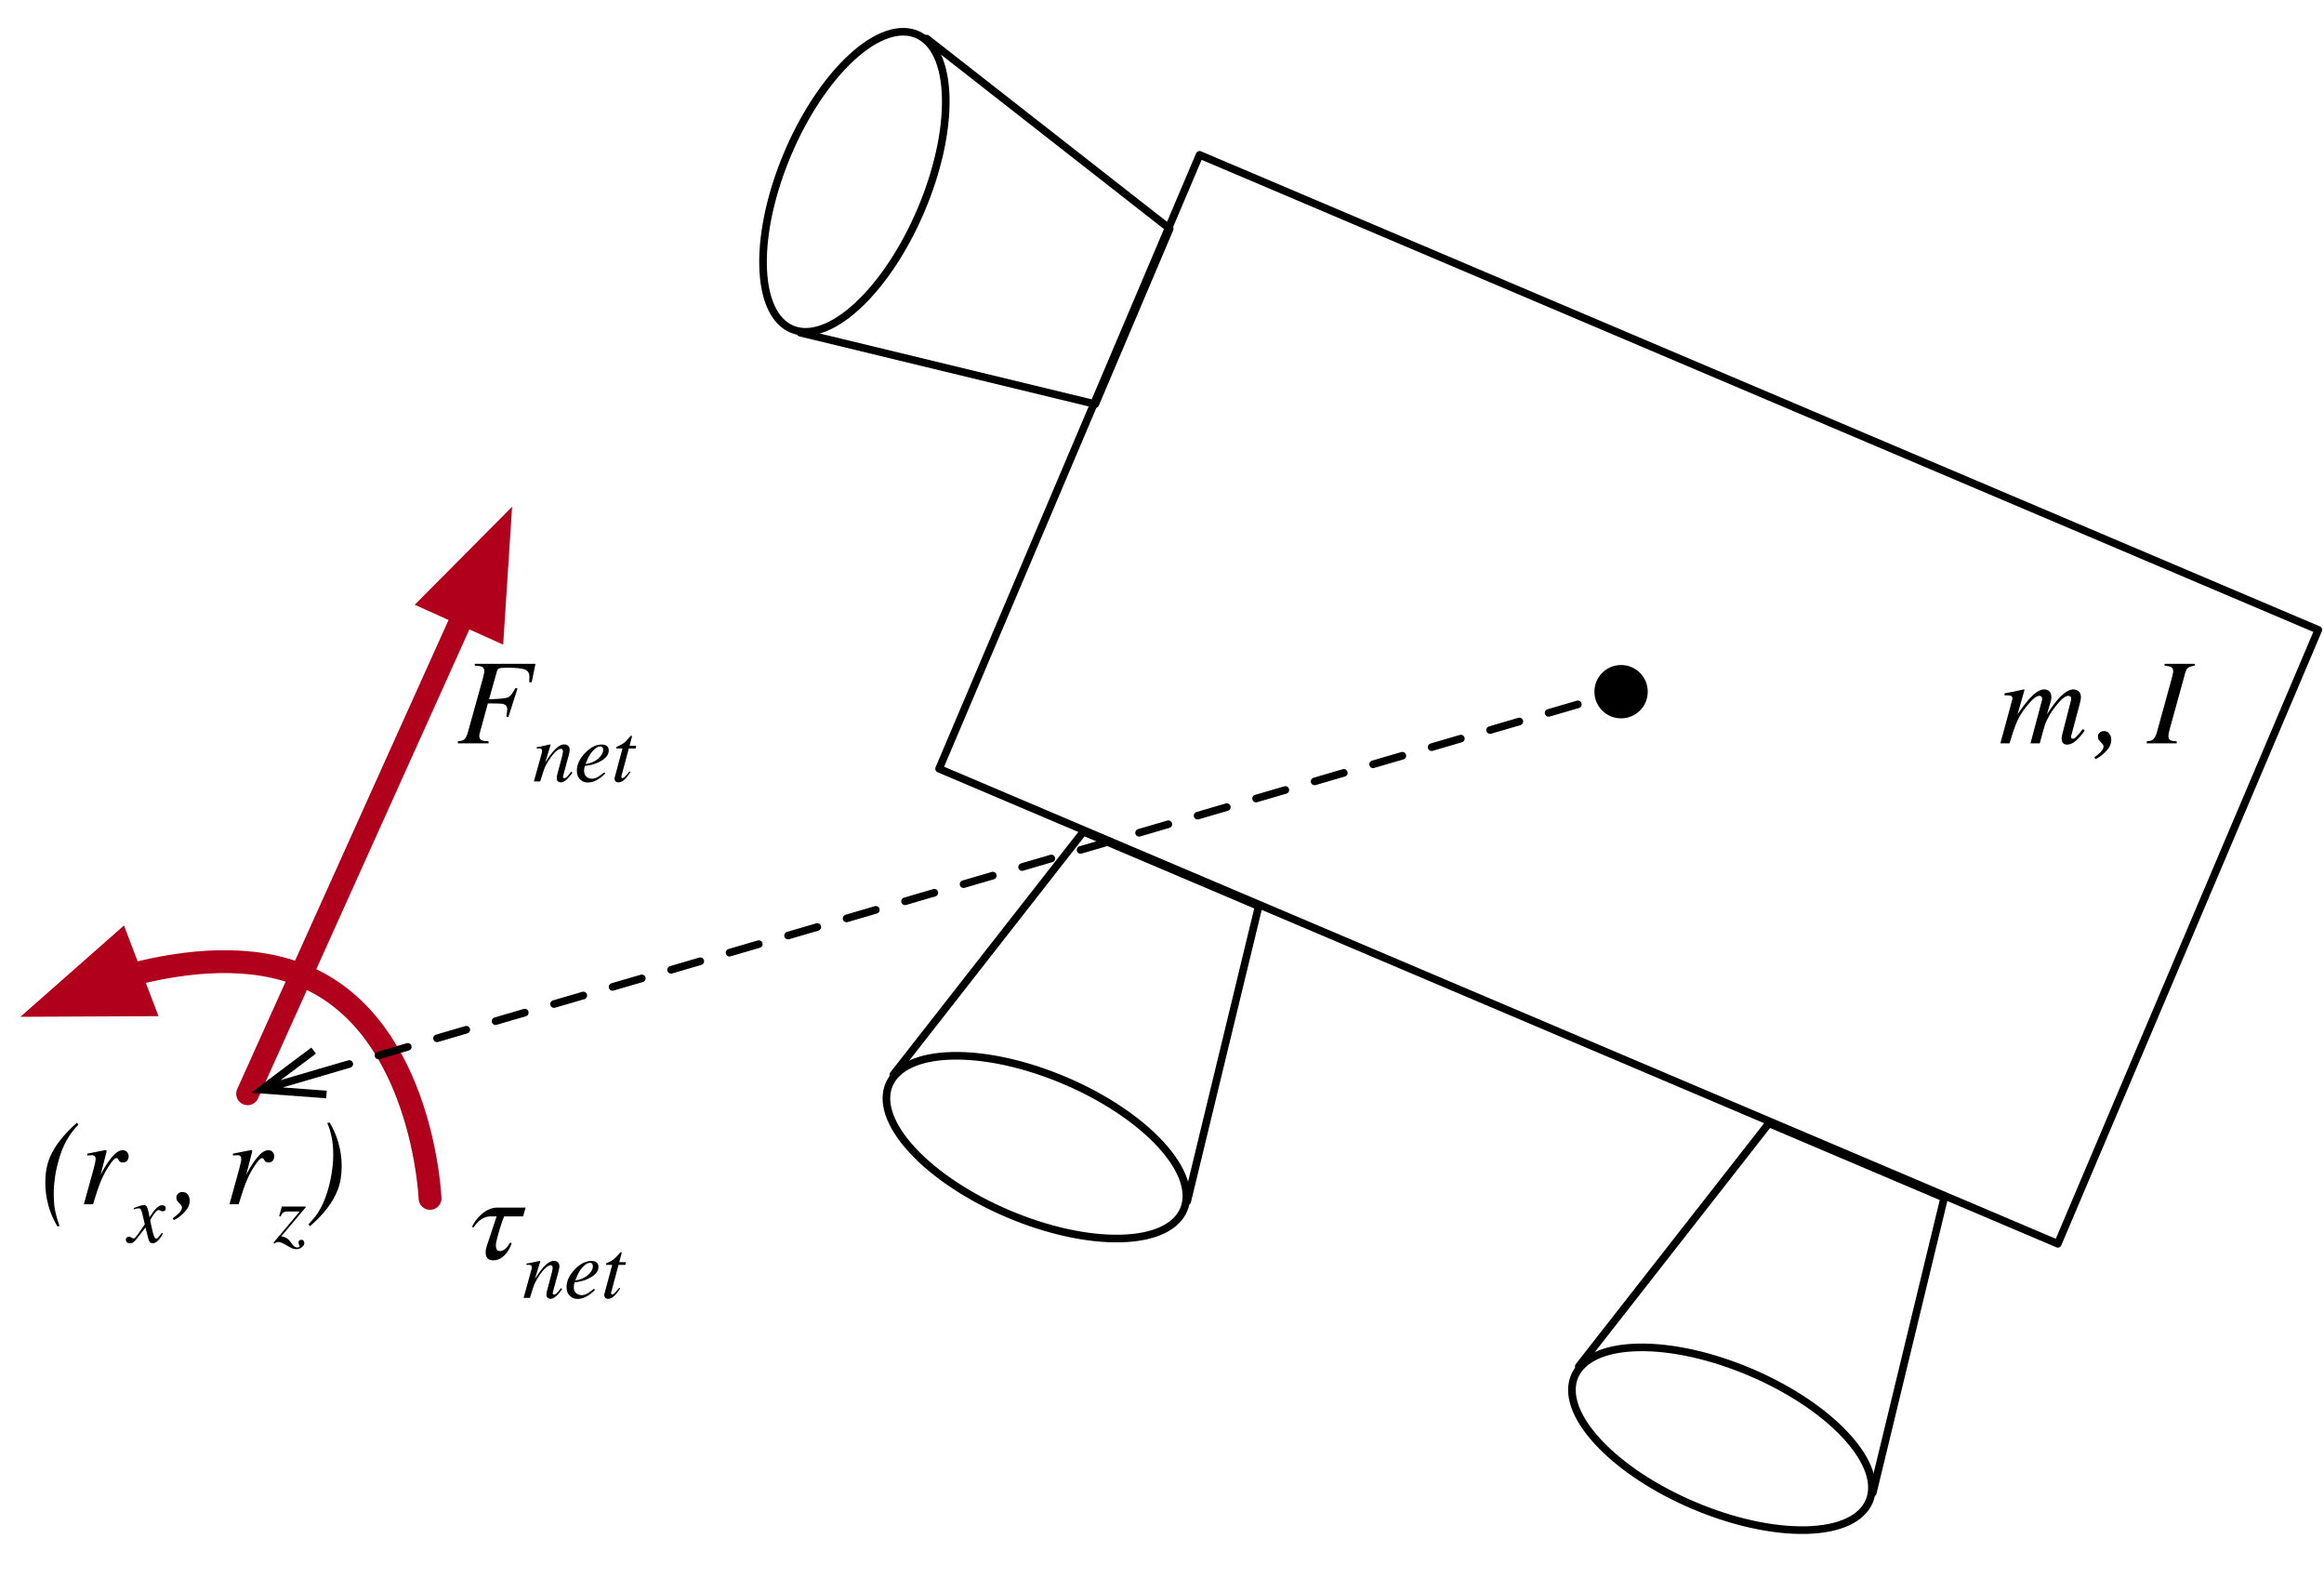
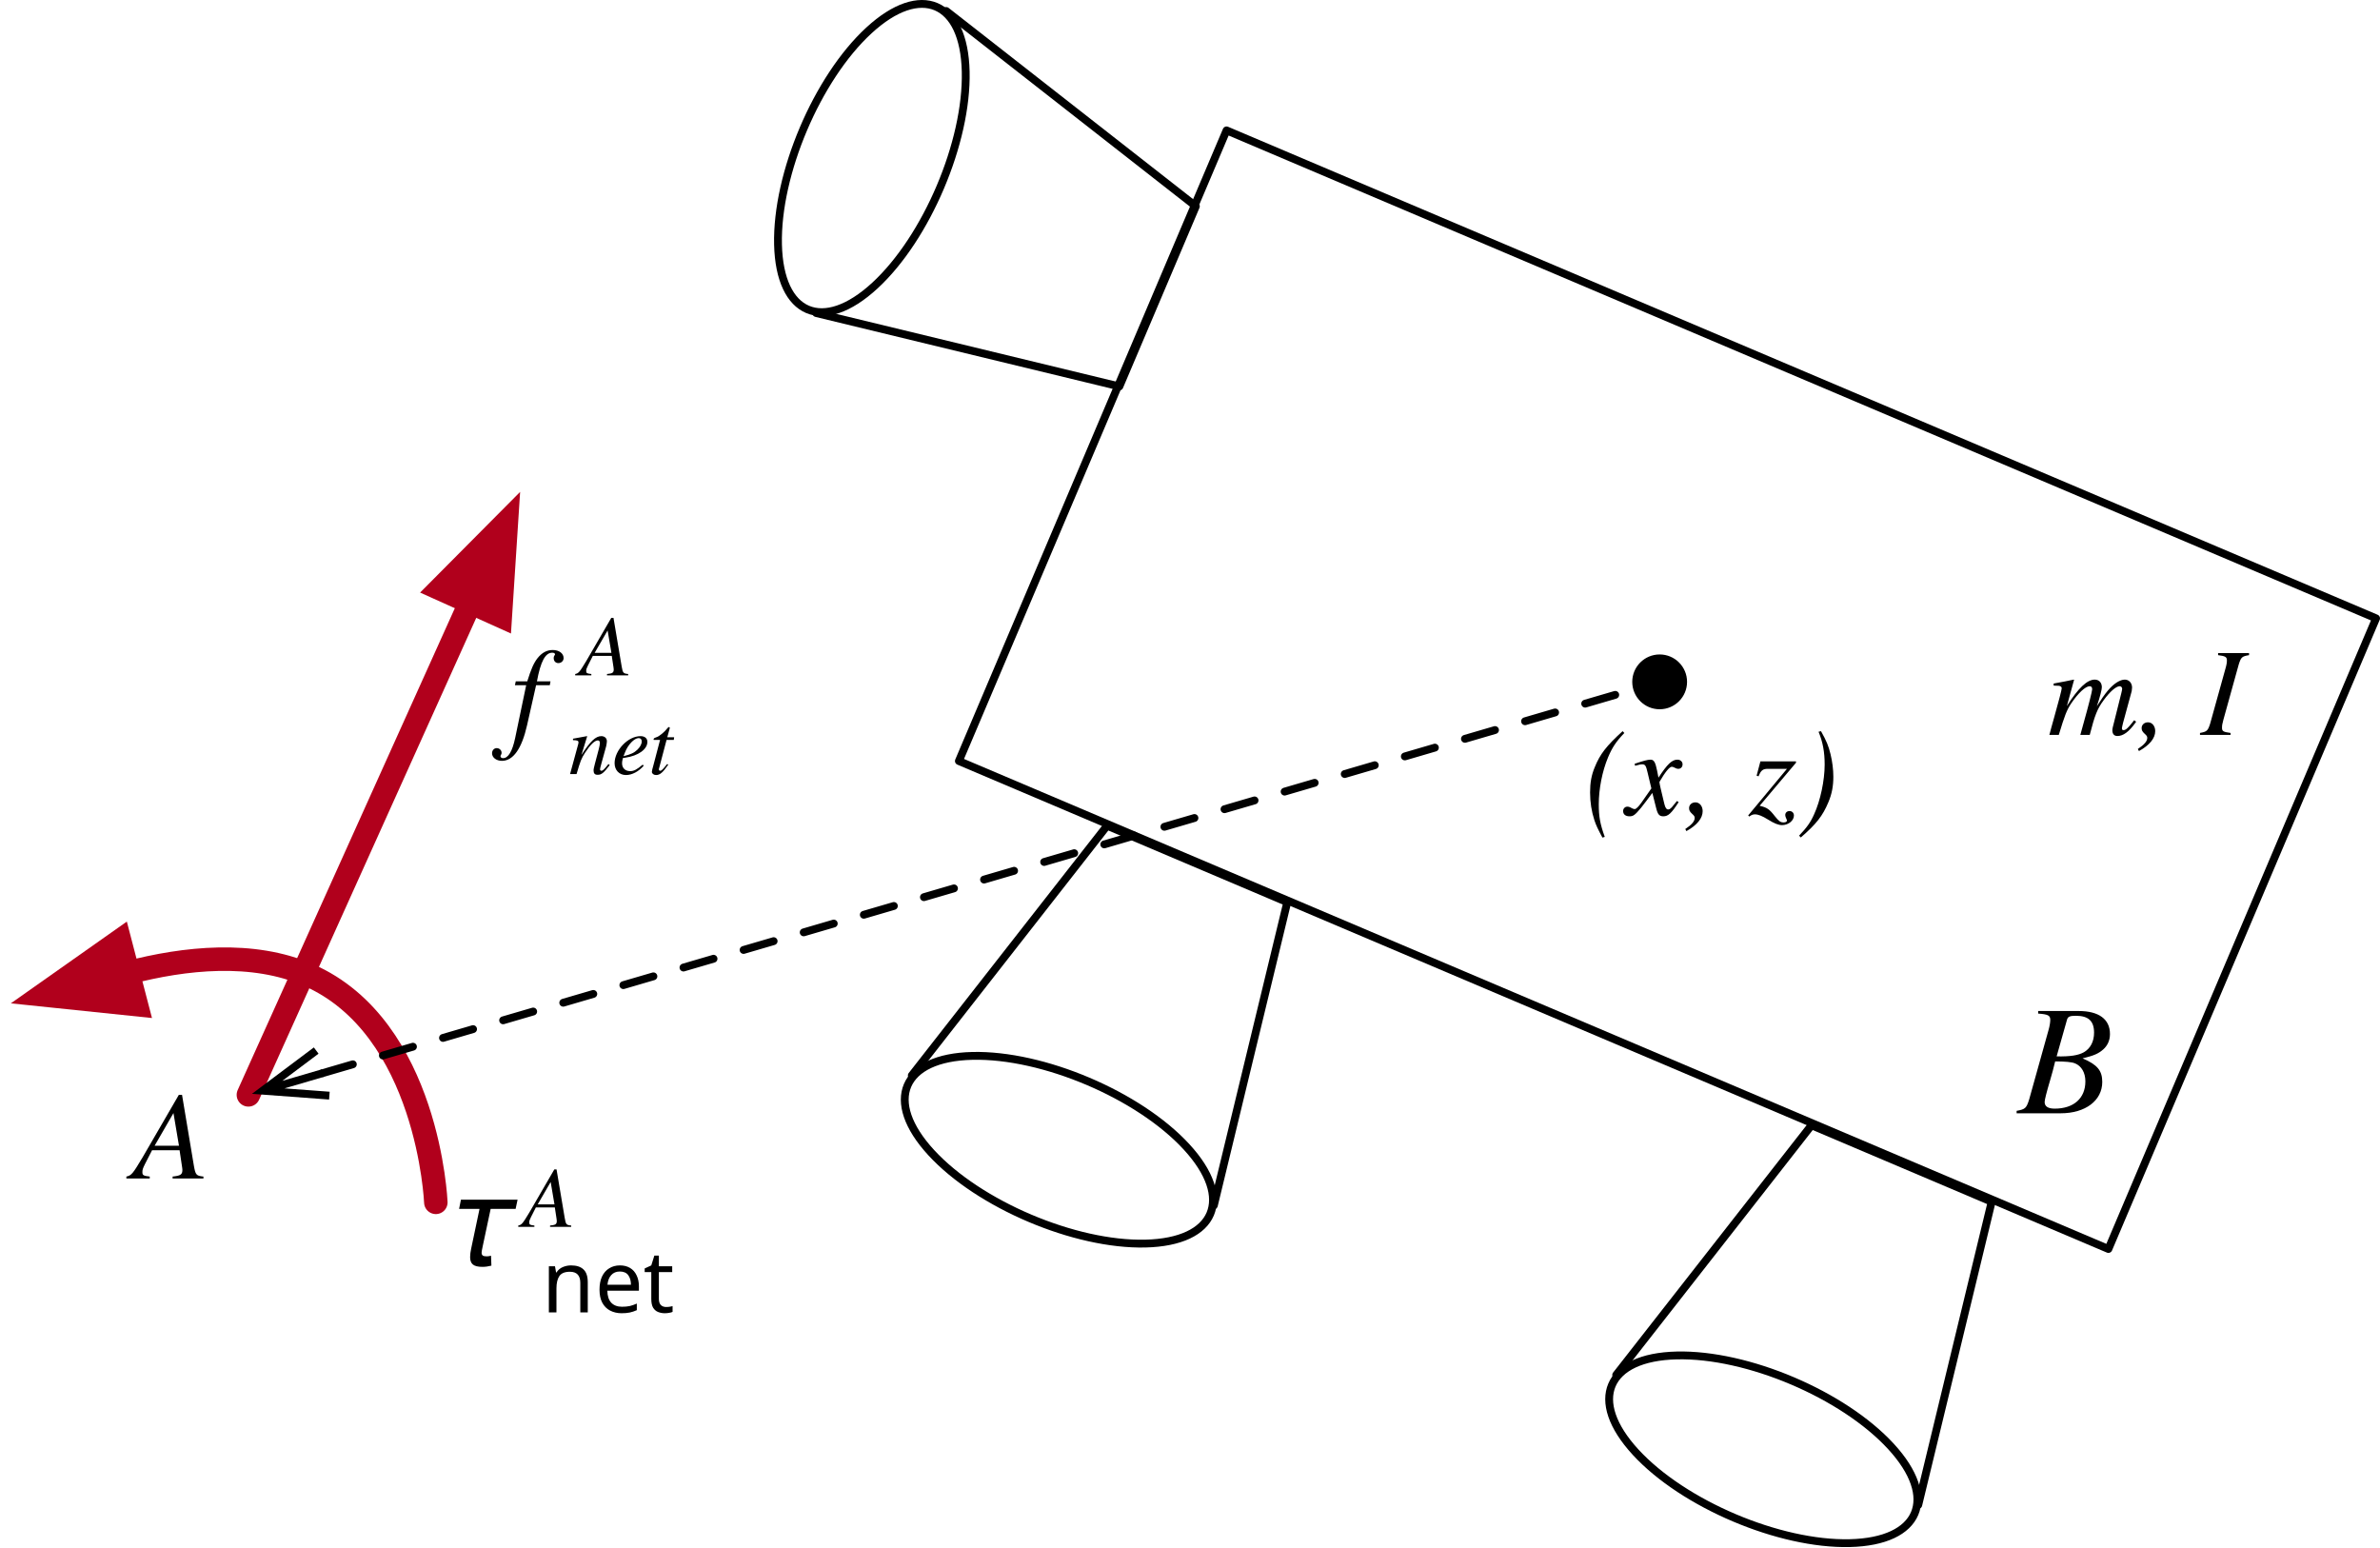
- <svg xmlns="http://www.w3.org/2000/svg" xmlns:xlink="http://www.w3.org/1999/xlink" width="305pt" height="207pt" viewBox="0 0 305 207" version="1.1">
+ <svg xmlns="http://www.w3.org/2000/svg" version="1.1" viewBox="114.774 192.664 303.981 197.593" width="303.981" height="197.593">
  <defs>
-     <g>
-       <symbol overflow="visible" id="glyph0-0">
-         <path style="stroke:none;" d="M -0.156 0 L -0.156 -10.438 L 12.281 -10.438 L 12.281 0 Z M 10.844 -1.438 L 10.844 -9 L 1.297 -9 L 1.297 -1.438 Z M 10.844 -1.438 " />
-       </symbol>
-       <symbol overflow="visible" id="glyph0-1">
-         <path style="stroke:none;" d="M 5.953 -7.078 C 6.16 -7.078 6.348 -7.02 6.516 -6.906 C 6.766 -6.727 6.891 -6.441 6.891 -6.047 C 6.891 -5.867 6.844 -5.625 6.75 -5.312 C 6.664 -5 6.516 -4.492 6.297 -3.797 C 6.867 -4.68 7.363 -5.352 7.781 -5.812 C 8.539 -6.656 9.207 -7.078 9.781 -7.078 C 10.031 -7.078 10.254 -6.992 10.453 -6.828 C 10.66 -6.66 10.766 -6.391 10.766 -6.016 C 10.766 -5.898 10.711 -5.625 10.609 -5.188 L 9.469 -0.922 C 9.445 -0.859 9.453 -0.789 9.484 -0.719 C 9.523 -0.645 9.594 -0.609 9.688 -0.609 C 9.781 -0.609 9.863 -0.629 9.938 -0.672 C 10.008 -0.723 10.098 -0.805 10.203 -0.922 C 10.305 -1.023 10.391 -1.113 10.453 -1.188 C 10.523 -1.27 10.711 -1.5 11.016 -1.875 L 11.266 -1.688 L 11.188 -1.578 C 10.812 -1.047 10.43 -0.617 10.047 -0.297 C 9.672 0.016 9.297 0.172 8.922 0.172 C 8.754 0.172 8.613 0.129 8.5 0.047 C 8.32 -0.086 8.234 -0.316 8.234 -0.641 C 8.234 -0.711 8.238 -0.789 8.25 -0.875 C 8.27 -0.969 8.289 -1.07 8.312 -1.188 L 9.438 -5.562 C 9.457 -5.625 9.469 -5.676 9.469 -5.719 C 9.477 -5.758 9.484 -5.801 9.484 -5.844 C 9.484 -5.969 9.453 -6.062 9.391 -6.125 C 9.328 -6.195 9.242 -6.234 9.141 -6.234 C 8.797 -6.234 8.391 -5.969 7.922 -5.438 C 7.461 -4.914 7.062 -4.383 6.719 -3.844 C 6.406 -3.289 6.18 -2.828 6.047 -2.453 C 5.922 -2.078 5.691 -1.258 5.359 0 L 4.141 0 L 5.625 -5.562 C 5.633 -5.602 5.645 -5.645 5.656 -5.688 C 5.664 -5.738 5.672 -5.785 5.672 -5.828 C 5.672 -5.953 5.641 -6.051 5.578 -6.125 C 5.523 -6.195 5.438 -6.234 5.312 -6.234 C 4.988 -6.234 4.582 -5.957 4.094 -5.406 C 3.613 -4.863 3.223 -4.352 2.922 -3.875 C 2.617 -3.414 2.328 -2.801 2.047 -2.031 C 1.879 -1.562 1.66 -0.883 1.391 0 L 0.188 0 L 1.703 -5.562 C 1.723 -5.613 1.738 -5.664 1.75 -5.719 C 1.758 -5.77 1.766 -5.828 1.766 -5.891 C 1.766 -6.086 1.691 -6.207 1.547 -6.25 C 1.41 -6.289 1.141 -6.305 0.734 -6.297 L 0.734 -6.562 C 1.266 -6.645 2.117 -6.816 3.297 -7.078 L 3.359 -7.016 L 2.438 -3.797 C 3.02 -4.648 3.566 -5.363 4.078 -5.938 C 4.785 -6.695 5.41 -7.078 5.953 -7.078 Z M 5.953 -7.078 " />
-       </symbol>
-       <symbol overflow="visible" id="glyph0-2">
-         <path style="stroke:none;" d="M 1.438 -0.984 C 1.438 -1.098 1.504 -1.227 1.641 -1.375 C 1.773 -1.531 1.977 -1.609 2.25 -1.609 C 2.531 -1.609 2.754 -1.5 2.922 -1.281 C 3.098 -1.07 3.188 -0.805 3.188 -0.484 C 3.188 0.047 2.984 0.523 2.578 0.953 C 2.172 1.391 1.766 1.723 1.359 1.953 L 1.109 2.078 L 0.969 1.828 C 1.289 1.598 1.535 1.398 1.703 1.234 C 2.016 0.93 2.172 0.66 2.172 0.422 C 2.172 0.359 2.156 0.297 2.125 0.234 C 2.102 0.172 2.066 0.113 2.016 0.062 L 1.875 -0.094 C 1.676 -0.281 1.551 -0.426 1.5 -0.531 C 1.457 -0.633 1.438 -0.785 1.438 -0.984 Z M 1.438 -0.984 " />
-       </symbol>
-       <symbol overflow="visible" id="glyph0-3">
-         <path style="stroke:none;" d="" />
-       </symbol>
-       <symbol overflow="visible" id="glyph0-4">
-         <path style="stroke:none;" d="M -0.156 -0.266 C 0.227 -0.297 0.488 -0.363 0.625 -0.469 C 0.844 -0.625 1.023 -0.945 1.172 -1.438 L 3.125 -8.516 C 3.195 -8.805 3.242 -9.008 3.266 -9.125 C 3.297 -9.238 3.312 -9.352 3.312 -9.469 C 3.312 -9.727 3.227 -9.906 3.062 -10 C 2.895 -10.094 2.602 -10.156 2.188 -10.188 L 2.188 -10.438 L 6.141 -10.438 L 6.141 -10.188 C 5.723 -10.125 5.43 -10.031 5.266 -9.906 C 5.109 -9.789 4.961 -9.488 4.828 -9 L 2.875 -1.922 C 2.801 -1.672 2.75 -1.461 2.719 -1.297 C 2.695 -1.141 2.688 -1.02 2.688 -0.938 C 2.688 -0.676 2.773 -0.5 2.953 -0.406 C 3.141 -0.32 3.414 -0.273 3.781 -0.266 L 3.781 0 L -0.156 0 Z M -0.156 -0.266 " />
-       </symbol>
-       <symbol overflow="visible" id="glyph0-5">
-         <path style="stroke:none;" d="M 0 -0.266 C 0.375 -0.297 0.633 -0.363 0.781 -0.469 C 1 -0.625 1.176 -0.945 1.312 -1.438 L 3.281 -8.516 C 3.32 -8.691 3.359 -8.844 3.391 -8.969 C 3.441 -9.188 3.469 -9.352 3.469 -9.469 C 3.469 -9.75 3.375 -9.938 3.188 -10.031 C 3 -10.125 2.676 -10.176 2.219 -10.188 L 2.219 -10.438 L 10.188 -10.438 L 9.688 -8 L 9.359 -8.031 C 9.367 -8.207 9.375 -8.336 9.375 -8.422 C 9.383 -8.547 9.391 -8.645 9.391 -8.719 C 9.391 -9.195 9.203 -9.516 8.828 -9.672 C 8.453 -9.836 7.672 -9.922 6.484 -9.922 C 5.973 -9.922 5.633 -9.895 5.469 -9.844 C 5.301 -9.801 5.191 -9.688 5.141 -9.5 L 4.094 -5.781 C 5.457 -5.82 6.285 -5.906 6.578 -6.031 C 6.867 -6.156 7.195 -6.566 7.562 -7.266 L 7.828 -7.188 L 6.625 -3.438 L 6.359 -3.516 C 6.41 -3.828 6.441 -4.035 6.453 -4.141 C 6.473 -4.242 6.484 -4.344 6.484 -4.438 C 6.484 -4.801 6.332 -5.035 6.031 -5.141 C 5.832 -5.203 5.441 -5.234 4.859 -5.234 L 3.938 -5.234 L 2.969 -1.688 C 2.883 -1.406 2.836 -1.234 2.828 -1.172 C 2.816 -1.117 2.812 -1.051 2.812 -0.969 C 2.812 -0.688 2.926 -0.492 3.156 -0.391 C 3.312 -0.328 3.602 -0.285 4.031 -0.266 L 4.031 0 L 0 0 Z M 0 -0.266 " />
-       </symbol>
-       <symbol overflow="visible" id="glyph0-6">
-         <path style="stroke:none;" d="M 5.031 -10.469 C 4.539 -9.945 4.148 -9.461 3.859 -9.016 C 3.328 -8.234 2.898 -7.32 2.578 -6.281 C 2.285 -5.352 2.078 -4.469 1.953 -3.625 C 1.836 -2.789 1.781 -2.094 1.781 -1.531 C 1.781 -0.656 1.828 0.062 1.922 0.625 C 2.016 1.188 2.219 1.922 2.531 2.828 L 2.266 2.922 C 1.703 1.973 1.297 1.016 1.047 0.047 C 0.797 -0.922 0.672 -1.883 0.672 -2.844 C 0.672 -4.113 0.879 -5.238 1.297 -6.219 C 1.93 -7.688 3.109 -9.18 4.828 -10.703 Z M 5.031 -10.469 " />
-       </symbol>
-       <symbol overflow="visible" id="glyph0-7">
-         <path style="stroke:none;" d="M 3.266 -7.109 C 3.305 -7.109 3.336 -7.094 3.359 -7.062 C 3.379 -7.039 3.391 -7.008 3.391 -6.969 C 3.379 -6.914 3.375 -6.879 3.375 -6.859 L 2.594 -3.828 L 2.766 -4.172 C 3.141 -4.898 3.578 -5.566 4.078 -6.172 C 4.578 -6.785 5.055 -7.094 5.516 -7.094 C 5.754 -7.094 5.941 -7.008 6.078 -6.844 C 6.211 -6.688 6.281 -6.504 6.281 -6.297 C 6.281 -6.055 6.211 -5.859 6.078 -5.703 C 5.941 -5.555 5.758 -5.484 5.531 -5.484 C 5.363 -5.484 5.238 -5.516 5.156 -5.578 C 5.07 -5.641 5.008 -5.711 4.969 -5.797 L 4.875 -5.969 C 4.852 -6 4.828 -6.02 4.797 -6.031 C 4.766 -6.051 4.727 -6.062 4.688 -6.062 C 4.488 -6.062 4.195 -5.773 3.812 -5.203 C 3.426 -4.641 3.082 -4.031 2.781 -3.375 C 2.602 -2.969 2.398 -2.438 2.172 -1.781 C 2.035 -1.363 1.848 -0.77 1.609 0 L 0.406 0 L 1.703 -4.703 C 1.773 -4.973 1.832 -5.211 1.875 -5.422 C 1.926 -5.641 1.953 -5.816 1.953 -5.953 C 1.953 -6.109 1.91 -6.227 1.828 -6.312 C 1.754 -6.395 1.617 -6.438 1.422 -6.438 C 1.359 -6.438 1.281 -6.43 1.188 -6.422 C 1.094 -6.41 0.984 -6.398 0.859 -6.391 L 0.859 -6.641 L 1.172 -6.703 C 1.578 -6.785 2.02 -6.875 2.5 -6.969 C 2.977 -7.062 3.234 -7.109 3.266 -7.109 Z M 3.266 -7.109 " />
-       </symbol>
-       <symbol overflow="visible" id="glyph0-8">
-         <path style="stroke:none;" d="M 0.266 2.641 C 0.805 2.055 1.219 1.551 1.5 1.125 C 1.988 0.363 2.395 -0.523 2.719 -1.547 C 2.988 -2.422 3.188 -3.27 3.312 -4.094 C 3.445 -4.926 3.516 -5.723 3.516 -6.484 C 3.516 -7.398 3.438 -8.207 3.281 -8.906 C 3.133 -9.613 2.953 -10.191 2.734 -10.641 L 3.031 -10.734 C 3.531 -9.93 3.922 -9.031 4.203 -8.031 C 4.484 -7.031 4.625 -6.016 4.625 -4.984 C 4.625 -3.828 4.453 -2.797 4.109 -1.891 C 3.473 -0.254 2.258 1.332 0.469 2.875 Z M 0.266 2.641 " />
-       </symbol>
-       <symbol overflow="visible" id="glyph1-0">
-         <path style="stroke:none;" d="M -0.109 0 L -0.109 -7.172 L 8.438 -7.172 L 8.438 0 Z M 7.453 -0.984 L 7.453 -6.188 L 0.891 -6.188 L 0.891 -0.984 Z M 7.453 -0.984 " />
-       </symbol>
-       <symbol overflow="visible" id="glyph1-1">
-         <path style="stroke:none;" d="M 0.203 0 L 1.125 -3.312 C 1.207 -3.594 1.254 -3.766 1.266 -3.828 C 1.273 -3.891 1.281 -3.953 1.281 -4.016 C 1.281 -4.117 1.25 -4.195 1.188 -4.25 C 1.133 -4.312 1.02 -4.344 0.844 -4.344 C 0.801 -4.344 0.758 -4.336 0.719 -4.328 C 0.676 -4.328 0.629 -4.328 0.578 -4.328 L 0.578 -4.5 C 0.816 -4.539 0.984 -4.566 1.078 -4.578 C 1.18 -4.598 1.289 -4.625 1.406 -4.656 L 2.359 -4.859 C 2.379 -4.848 2.395 -4.832 2.406 -4.812 L 1.688 -2.5 C 2.125 -3.164 2.488 -3.664 2.781 -4 C 3.301 -4.57 3.766 -4.859 4.172 -4.859 C 4.328 -4.859 4.461 -4.828 4.578 -4.766 C 4.797 -4.648 4.906 -4.438 4.906 -4.125 C 4.906 -4.039 4.895 -3.953 4.875 -3.859 C 4.863 -3.766 4.844 -3.664 4.812 -3.562 L 4.109 -0.984 C 4.098 -0.93 4.082 -0.863 4.062 -0.781 C 4.039 -0.707 4.031 -0.656 4.031 -0.625 C 4.031 -0.57 4.039 -0.523 4.062 -0.484 C 4.094 -0.441 4.133 -0.422 4.188 -0.422 C 4.281 -0.422 4.391 -0.473 4.516 -0.578 C 4.641 -0.691 4.836 -0.926 5.109 -1.281 L 5.266 -1.141 C 4.973 -0.742 4.742 -0.469 4.578 -0.312 C 4.273 -0.02 3.992 0.125 3.734 0.125 C 3.609 0.125 3.488 0.082 3.375 0 C 3.258 -0.082 3.203 -0.227 3.203 -0.438 C 3.203 -0.5 3.207 -0.562 3.219 -0.625 C 3.227 -0.695 3.238 -0.758 3.25 -0.812 L 3.938 -3.422 C 3.969 -3.566 3.988 -3.68 4 -3.766 C 4.008 -3.859 4.016 -3.926 4.016 -3.969 C 4.016 -4.051 3.992 -4.125 3.953 -4.188 C 3.922 -4.25 3.852 -4.281 3.75 -4.281 C 3.477 -4.281 3.141 -4.039 2.734 -3.562 C 2.492 -3.27 2.25 -2.922 2 -2.516 C 1.812 -2.203 1.66 -1.898 1.547 -1.609 C 1.441 -1.316 1.27 -0.781 1.031 0 Z M 0.203 0 " />
-       </symbol>
-       <symbol overflow="visible" id="glyph1-2">
-         <path style="stroke:none;" d="M 0.344 -1.422 C 0.344 -2.211 0.703 -2.984 1.422 -3.734 C 2.129 -4.473 2.859 -4.844 3.609 -4.844 C 3.891 -4.844 4.113 -4.781 4.281 -4.656 C 4.445 -4.531 4.531 -4.336 4.531 -4.078 C 4.531 -3.566 4.227 -3.125 3.625 -2.75 C 3.02 -2.383 2.383 -2.16 1.719 -2.078 L 1.406 -2.047 C 1.363 -1.898 1.332 -1.781 1.312 -1.688 C 1.301 -1.602 1.297 -1.492 1.297 -1.359 C 1.297 -1.047 1.395 -0.801 1.594 -0.625 C 1.801 -0.445 2.047 -0.359 2.328 -0.359 C 2.598 -0.359 2.883 -0.453 3.188 -0.641 C 3.352 -0.742 3.602 -0.926 3.938 -1.188 L 4.078 -1.062 C 3.91 -0.863 3.676 -0.656 3.375 -0.438 C 2.844 -0.051 2.305 0.141 1.766 0.141 C 1.391 0.141 1.055 0.004 0.766 -0.266 C 0.484 -0.535 0.344 -0.922 0.344 -1.422 Z M 1.484 -2.281 C 2.172 -2.383 2.727 -2.625 3.156 -3 C 3.582 -3.383 3.797 -3.766 3.797 -4.141 C 3.797 -4.273 3.766 -4.383 3.703 -4.469 C 3.641 -4.551 3.547 -4.594 3.422 -4.594 C 3.191 -4.594 2.961 -4.492 2.734 -4.297 C 2.516 -4.098 2.312 -3.875 2.125 -3.625 C 1.938 -3.332 1.789 -3.051 1.688 -2.781 C 1.625 -2.633 1.555 -2.469 1.484 -2.281 Z M 1.484 -2.281 " />
-       </symbol>
-       <symbol overflow="visible" id="glyph1-3">
-         <path style="stroke:none;" d="M 0.406 -0.359 C 0.406 -0.379 0.406 -0.41 0.406 -0.453 C 0.414 -0.492 0.426 -0.531 0.438 -0.562 L 1.453 -4.328 L 0.641 -4.328 C 0.641 -4.422 0.645 -4.477 0.656 -4.5 C 0.664 -4.531 0.703 -4.555 0.766 -4.578 C 1.129 -4.734 1.41 -4.883 1.609 -5.031 C 1.805 -5.176 2.078 -5.453 2.422 -5.859 L 2.5 -5.953 C 2.508 -5.973 2.52 -5.984 2.531 -5.984 C 2.551 -5.992 2.57 -6 2.594 -6 C 2.625 -6 2.648 -5.992 2.672 -5.984 C 2.68 -5.961 2.688 -5.941 2.688 -5.922 C 2.688 -5.898 2.688 -5.879 2.688 -5.859 L 2.375 -4.688 L 3.25 -4.688 L 3.188 -4.328 L 2.281 -4.328 L 1.312 -0.703 C 1.289 -0.641 1.297 -0.578 1.328 -0.516 C 1.359 -0.461 1.406 -0.438 1.469 -0.438 C 1.562 -0.438 1.691 -0.531 1.859 -0.719 C 1.961 -0.812 2.129 -1.008 2.359 -1.312 L 2.5 -1.234 L 2.422 -1.125 C 2.109 -0.656 1.832 -0.328 1.594 -0.141 C 1.363 0.035 1.145 0.125 0.938 0.125 C 0.75 0.125 0.613 0.078 0.531 -0.016 C 0.445 -0.117 0.406 -0.234 0.406 -0.359 Z M 0.406 -0.359 " />
-       </symbol>
-       <symbol overflow="visible" id="glyph1-4">
-         <path style="stroke:none;" d="M -0.312 -0.359 C -0.312 -0.504 -0.266 -0.602 -0.172 -0.656 C -0.086 -0.719 0 -0.75 0.094 -0.75 C 0.133 -0.75 0.176 -0.742 0.219 -0.734 C 0.258 -0.723 0.305 -0.703 0.359 -0.672 L 0.547 -0.562 C 0.566 -0.551 0.586 -0.539 0.609 -0.531 C 0.641 -0.531 0.664 -0.531 0.688 -0.531 C 0.781 -0.531 0.848 -0.551 0.891 -0.594 C 0.941 -0.645 1.066 -0.801 1.266 -1.062 C 1.398 -1.238 1.703 -1.672 2.172 -2.359 C 2.172 -2.379 2.129 -2.566 2.047 -2.922 C 1.961 -3.285 1.891 -3.594 1.828 -3.844 C 1.754 -4.102 1.691 -4.27 1.641 -4.344 C 1.586 -4.426 1.488 -4.469 1.344 -4.469 C 1.289 -4.469 1.191 -4.453 1.047 -4.422 C 0.953 -4.398 0.852 -4.375 0.75 -4.344 L 0.703 -4.5 L 1.297 -4.703 C 1.453 -4.766 1.594 -4.812 1.719 -4.844 C 1.852 -4.875 1.969 -4.891 2.062 -4.891 C 2.207 -4.891 2.316 -4.844 2.391 -4.75 C 2.504 -4.602 2.602 -4.32 2.688 -3.906 L 2.797 -3.297 C 3.117 -3.785 3.367 -4.129 3.547 -4.328 C 3.711 -4.516 3.863 -4.648 4 -4.734 C 4.145 -4.828 4.285 -4.875 4.422 -4.875 C 4.535 -4.875 4.629 -4.859 4.703 -4.828 C 4.848 -4.766 4.922 -4.641 4.922 -4.453 C 4.922 -4.336 4.883 -4.242 4.812 -4.172 C 4.738 -4.109 4.648 -4.078 4.547 -4.078 C 4.504 -4.078 4.469 -4.078 4.438 -4.078 C 4.406 -4.086 4.367 -4.102 4.328 -4.125 L 4.188 -4.188 C 4.145 -4.207 4.102 -4.223 4.062 -4.234 C 4.031 -4.242 4.004 -4.25 3.984 -4.25 C 3.828 -4.25 3.602 -4.039 3.312 -3.625 C 3.031 -3.207 2.891 -2.969 2.891 -2.906 C 2.891 -2.844 2.922 -2.664 2.984 -2.375 C 3.055 -2.082 3.129 -1.77 3.203 -1.438 C 3.273 -1.125 3.336 -0.91 3.391 -0.797 C 3.473 -0.598 3.566 -0.5 3.672 -0.5 C 3.766 -0.5 3.859 -0.551 3.953 -0.656 C 4.055 -0.77 4.211 -0.969 4.422 -1.25 L 4.562 -1.156 C 4.406 -0.875 4.25 -0.633 4.094 -0.438 C 3.781 -0.062 3.484 0.125 3.203 0.125 C 3.016 0.125 2.867 0.035 2.766 -0.141 C 2.711 -0.242 2.656 -0.41 2.594 -0.641 L 2.266 -1.953 L 1.156 -0.516 C 0.945 -0.266 0.781 -0.094 0.656 0 C 0.539 0.082 0.398 0.125 0.234 0.125 C 0.004 0.125 -0.148 0.051 -0.234 -0.094 C -0.285 -0.164 -0.312 -0.254 -0.312 -0.359 Z M -0.312 -0.359 " />
-       </symbol>
-       <symbol overflow="visible" id="glyph1-5">
-         <path style="stroke:none;" d="M 4.172 -4.578 L 0.984 -0.797 C 1.211 -0.754 1.395 -0.703 1.531 -0.641 C 1.758 -0.523 1.961 -0.352 2.141 -0.125 L 2.469 0.312 C 2.539 0.414 2.629 0.5 2.734 0.562 C 2.836 0.633 2.953 0.672 3.078 0.672 C 3.172 0.672 3.242 0.656 3.297 0.625 C 3.359 0.582 3.391 0.539 3.391 0.5 C 3.391 0.469 3.363 0.398 3.312 0.297 C 3.258 0.191 3.234 0.094 3.234 0 C 3.234 -0.113 3.27 -0.195 3.344 -0.25 C 3.426 -0.312 3.516 -0.344 3.609 -0.344 C 3.734 -0.344 3.828 -0.301 3.891 -0.219 C 3.961 -0.133 4 -0.031 4 0.094 C 4 0.281 3.895 0.457 3.688 0.625 C 3.488 0.801 3.242 0.891 2.953 0.891 C 2.785 0.891 2.625 0.863 2.469 0.812 C 2.375 0.77 2.266 0.719 2.141 0.656 L 1.484 0.281 C 1.273 0.164 1.102 0.082 0.969 0.031 C 0.832 -0.02 0.695 -0.047 0.562 -0.047 C 0.457 -0.047 0.375 -0.031 0.312 0 C 0.258 0.02 0.18 0.07 0.078 0.156 L -0.047 0.047 L 3.391 -4.047 L 1.781 -4.047 C 1.531 -4.047 1.344 -4 1.219 -3.906 C 1.102 -3.82 0.992 -3.648 0.891 -3.391 L 0.703 -3.438 L 1.047 -4.703 L 4.172 -4.703 Z M 4.172 -4.578 " />
-       </symbol>
-       <symbol overflow="visible" id="glyph2-0">
-         <path style="stroke:none;" d="" />
-       </symbol>
-       <symbol overflow="visible" id="glyph2-1">
-         <path style="stroke:none;" d="M 7.547 -6.844 L 3.797 -6.844 C 2.25 -6.844 0.922 -5.312 0.484 -4.266 L 0.734 -4.266 C 1.234 -5.062 2.031 -5.688 2.906 -5.688 L 3.734 -5.688 L 2.672 -2.484 C 2.547 -2.078 2.297 -1.531 2.297 -0.984 C 2.297 -0.156 2.734 0.078 3.328 0.078 C 4.391 0.078 5.344 -0.953 5.719 -2.203 L 5.453 -2.203 C 5.188 -1.625 4.641 -1.141 4.219 -1.141 C 3.797 -1.141 3.641 -1.375 3.641 -1.922 C 3.641 -2.141 3.688 -2.375 3.766 -2.656 C 4.062 -3.812 4.359 -4.797 4.719 -5.688 L 7.203 -5.688 Z M 7.547 -6.844 " />
-       </symbol>
-     </g>
+     <marker orient="auto" overflow="visible" markerUnits="strokeWidth" id="FilledArrow_Marker" stroke-linejoin="miter" stroke-miterlimit="10" viewBox="-1 -3 6 6" markerWidth="6" markerHeight="6" color="#b1001c">
+       <g>
+         <path d="M 3.733 0 L 0 -1.4 L 0 1.4 Z" fill="currentColor" stroke="currentColor" stroke-width="1" />
+       </g>
+     </marker>
+     <marker orient="auto" overflow="visible" markerUnits="strokeWidth" id="StickArrow_Marker" stroke-linejoin="miter" stroke-miterlimit="10" viewBox="-9 -4 10 8" markerWidth="10" markerHeight="8" color="black">
+       <g>
+         <path d="M -8 0 L 0 0 M 0 3 L -8 0 L 0 -3" fill="none" stroke="currentColor" stroke-width="1" />
+       </g>
+     </marker>
  </defs>
-   <g id="surface1">
-     <path style="fill:none;stroke-width:1;stroke-linecap:round;stroke-linejoin:round;stroke:rgb(0%,0%,0%);stroke-opacity:1;stroke-miterlimit:10;" d="M 237.246 289.859 L 384.066 352.184 L 418.254 271.641 L 271.434 209.316 Z M 237.246 289.859 " transform="matrix(1,0,0,1,-114,-189)" />
-     <path style="fill-rule:nonzero;fill:rgb(0%,0%,0%);fill-opacity:1;stroke-width:1;stroke-linecap:round;stroke-linejoin:round;stroke:rgb(0%,0%,0%);stroke-opacity:1;stroke-miterlimit:10;" d="M 328.871 277.629 C 330.043 278.801 330.043 280.699 328.871 281.871 C 327.699 283.043 325.801 283.043 324.629 281.871 C 323.457 280.699 323.457 278.801 324.629 277.629 C 325.801 276.457 327.699 276.457 328.871 277.629 " transform="matrix(1,0,0,1,-114,-189)" />
-     <path style="fill:none;stroke-width:1;stroke-linecap:round;stroke-linejoin:round;stroke:rgb(0%,0%,0%);stroke-opacity:1;stroke-miterlimit:10;" d="M 238.117 201.805 C 238.328 210.805 233.133 223.043 226.512 229.145 C 219.891 235.242 214.355 232.891 214.145 223.895 C 213.934 214.895 219.129 202.656 225.75 196.555 C 232.367 190.457 237.906 192.809 238.117 201.805 " transform="matrix(1,0,0,1,-114,-189)" />
-     <path style="fill:none;stroke-width:1;stroke-linecap:round;stroke-linejoin:round;stroke:rgb(0%,0%,0%);stroke-opacity:1;stroke-miterlimit:10;" d="M 235.621 194.066 L 267.512 219.008 L 257.746 242.02 L 219.027 232.648 " transform="matrix(1,0,0,1,-114,-189)" />
-     <path style="fill:none;stroke-width:1;stroke-linecap:round;stroke-linejoin:round;stroke:rgb(0%,0%,0%);stroke-opacity:1;stroke-miterlimit:10;" d="M 238.973 327.523 C 247.973 327.312 260.211 332.508 266.309 339.125 C 272.41 345.746 270.059 351.281 261.062 351.492 C 252.062 351.703 239.824 346.508 233.723 339.891 C 227.625 333.27 229.973 327.73 238.973 327.523 " transform="matrix(1,0,0,1,-114,-189)" />
-     <path style="fill:none;stroke-width:1;stroke-linecap:round;stroke-linejoin:round;stroke:rgb(0%,0%,0%);stroke-opacity:1;stroke-miterlimit:10;" d="M 231.234 330.016 L 256.176 298.125 L 279.188 307.891 L 269.812 346.613 " transform="matrix(1,0,0,1,-114,-189)" />
-     <path style="fill:none;stroke-width:1;stroke-linecap:round;stroke-linejoin:round;stroke:rgb(0%,0%,0%);stroke-opacity:1;stroke-miterlimit:10;" d="M 328.941 365.781 C 337.938 365.57 350.18 370.766 356.277 377.383 C 362.379 384.004 360.027 389.539 351.027 389.75 C 342.031 389.961 329.789 384.766 323.691 378.148 C 317.59 371.527 319.941 365.992 328.941 365.781 " transform="matrix(1,0,0,1,-114,-189)" />
-     <path style="fill:none;stroke-width:1;stroke-linecap:round;stroke-linejoin:round;stroke:rgb(0%,0%,0%);stroke-opacity:1;stroke-miterlimit:10;" d="M 321.199 368.273 L 346.145 336.383 L 369.156 346.152 L 359.781 384.871 " transform="matrix(1,0,0,1,-114,-189)" />
-     <g style="fill:rgb(0%,0%,0%);fill-opacity:1;">
-       <use xlink:href="#glyph0-1" x="262.338" y="97.526" />
-     </g>
-     <g style="fill:rgb(0%,0%,0%);fill-opacity:1;">
-       <use xlink:href="#glyph0-2" x="273.893" y="97.526" />
-       <use xlink:href="#glyph0-3" x="277.893" y="97.526" />
-       <use xlink:href="#glyph0-4" x="281.893" y="97.526" />
-     </g>
-     <g style="fill:rgb(0%,0%,0%);fill-opacity:1;">
-       <use xlink:href="#glyph0-5" x="60.089" y="97.526" />
-     </g>
-     <g style="fill:rgb(0%,0%,0%);fill-opacity:1;">
-       <use xlink:href="#glyph1-1" x="69.862" y="102.526" />
-       <use xlink:href="#glyph1-2" x="75.362" y="102.526" />
-     </g>
-     <g style="fill:rgb(0%,0%,0%);fill-opacity:1;">
-       <use xlink:href="#glyph1-3" x="80.244" y="102.526" />
-     </g>
-     <g style="fill:rgb(0%,0%,0%);fill-opacity:1;">
-       <use xlink:href="#glyph2-1" x="61.44" y="165.28" />
-     </g>
-     <g style="fill:rgb(0%,0%,0%);fill-opacity:1;">
-       <use xlink:href="#glyph1-1" x="68.512" y="170.28" />
-       <use xlink:href="#glyph1-2" x="74.012" y="170.28" />
-     </g>
-     <g style="fill:rgb(0%,0%,0%);fill-opacity:1;">
-       <use xlink:href="#glyph1-3" x="78.894" y="170.28" />
-     </g>
-     <path style="fill:none;stroke-width:3;stroke-linecap:round;stroke-linejoin:round;stroke:rgb(69.412%,0%,10.98%);stroke-opacity:1;stroke-miterlimit:10;" d="M 146.5 332.5 L 174.852 269.594 " transform="matrix(1,0,0,1,-114,-189)" />
-     <path style="fill-rule:nonzero;fill:rgb(69.412%,0%,10.98%);fill-opacity:1;stroke-width:3;stroke-linecap:butt;stroke-linejoin:miter;stroke:rgb(69.412%,0%,10.98%);stroke-opacity:1;stroke-miterlimit:10;" d="M 179.453 259.383 L 171.02 267.867 L 178.68 271.32 Z M 179.453 259.383 " transform="matrix(1,0,0,1,-114,-189)" />
-     <path style="fill:none;stroke-width:3;stroke-linecap:round;stroke-linejoin:round;stroke:rgb(69.412%,0%,10.98%);stroke-opacity:1;stroke-miterlimit:10;" d="M 170.441 346.227 C 170.441 346.227 169.523 323.898 154.176 317.195 C 147.055 314.082 138.383 315.012 131.129 316.906 " transform="matrix(1,0,0,1,-114,-189)" />
-     <path style="fill-rule:nonzero;fill:rgb(69.412%,0%,10.98%);fill-opacity:1;stroke-width:3;stroke-linecap:butt;stroke-linejoin:miter;stroke:rgb(69.412%,0%,10.98%);stroke-opacity:1;stroke-miterlimit:10;" d="M 120.668 320.887 L 132.629 320.828 L 129.641 312.977 Z M 120.668 320.887 " transform="matrix(1,0,0,1,-114,-189)" />
-     <path style="fill:none;stroke-width:1;stroke-linecap:round;stroke-linejoin:round;stroke:rgb(0%,0%,0%);stroke-opacity:1;stroke-dasharray:4,4;stroke-miterlimit:10;" d="M 156 329.719 L 323.871 280.594 " transform="matrix(1,0,0,1,-114,-189)" />
-     <path style="fill:none;stroke-width:1;stroke-linecap:butt;stroke-linejoin:miter;stroke:rgb(0%,0%,0%);stroke-opacity:1;stroke-miterlimit:10;" d="M 148.324 331.965 L 156 329.719 M 156.844 332.598 L 148.324 331.965 L 155.16 326.84 " transform="matrix(1,0,0,1,-114,-189)" />
-     <g style="fill:rgb(0%,0%,0%);fill-opacity:1;">
-       <use xlink:href="#glyph0-6" x="5.273" y="158" />
-       <use xlink:href="#glyph0-7" x="10.601" y="158" />
-     </g>
-     <g style="fill:rgb(0%,0%,0%);fill-opacity:1;">
-       <use xlink:href="#glyph1-4" x="16.828" y="163" />
-     </g>
-     <g style="fill:rgb(0%,0%,0%);fill-opacity:1;">
-       <use xlink:href="#glyph0-2" x="21.71" y="158" />
-       <use xlink:href="#glyph0-3" x="25.71" y="158" />
-       <use xlink:href="#glyph0-7" x="29.71" y="158" />
-     </g>
-     <g style="fill:rgb(0%,0%,0%);fill-opacity:1;">
-       <use xlink:href="#glyph1-5" x="35.937" y="163" />
-     </g>
-     <g style="fill:rgb(0%,0%,0%);fill-opacity:1;">
-       <use xlink:href="#glyph0-8" x="40.218" y="158" />
+   <g id="Canvas_1" stroke="none" stroke-dasharray="none" fill="none" stroke-opacity="1" fill-opacity="1">
+     <g id="Canvas_1_Layer_1">
+       <g id="Graphic_2">
+         <path d="M 237.245 289.861 L 384.066 352.183 L 418.255 271.639 L 271.434 209.317 Z" stroke="black" stroke-linecap="round" stroke-linejoin="round" stroke-width="1" />
+       </g>
+       <g id="Graphic_5">
+         <circle cx="326.75" cy="279.75" r="3" fill="black" />
+         <circle cx="326.75" cy="279.75" r="3" stroke="black" stroke-linecap="round" stroke-linejoin="round" stroke-width="1" />
+       </g>
+       <g id="Graphic_7">
+         <path d="M 238.116 201.805 C 238.327 210.804 233.131 223.044 226.512 229.143 C 219.892 235.243 214.356 232.892 214.145 223.894 C 213.934 214.895 219.13 202.655 225.749 196.556 C 232.369 190.457 237.905 192.807 238.116 201.805" stroke="black" stroke-linecap="round" stroke-linejoin="round" stroke-width="1" />
+       </g>
+       <g id="Line_9">
+         <path d="M 235.623 194.065 L 267.514 219.009 L 257.745 242.021 L 219.025 232.647" stroke="black" stroke-linecap="round" stroke-linejoin="round" stroke-width="1" />
+       </g>
+       <g id="Graphic_16">
+         <path d="M 238.973 327.522 C 247.971 327.311 260.211 332.506 266.31 339.126 C 272.41 345.745 270.06 351.282 261.061 351.493 C 252.062 351.703 239.823 346.508 233.723 339.889 C 227.624 333.269 229.974 327.732 238.973 327.522" stroke="black" stroke-linecap="round" stroke-linejoin="round" stroke-width="1" />
+       </g>
+       <g id="Line_15">
+         <path d="M 231.233 330.015 L 256.176 298.124 L 279.189 307.892 L 269.814 346.612" stroke="black" stroke-linecap="round" stroke-linejoin="round" stroke-width="1" />
+       </g>
+       <g id="Group_17">
+         <g id="Graphic_20">
+           <path d="M 328.94 365.78 C 337.939 365.569 350.179 370.764 356.278 377.384 C 362.378 384.003 360.027 389.54 351.029 389.751 C 342.03 389.962 329.79 384.766 323.691 378.147 C 317.591 371.527 319.942 365.99 328.94 365.78" stroke="black" stroke-linecap="round" stroke-linejoin="round" stroke-width="1" />
+         </g>
+         <g id="Line_19">
+           <path d="M 321.2 368.273 L 346.144 336.382 L 369.156 346.15 L 359.782 384.87" stroke="black" stroke-linecap="round" stroke-linejoin="round" stroke-width="1" />
+         </g>
+       </g>
+       <g id="Graphic_24">
+         <text transform="translate(376.3381 271.526)" fill="black">
+           <tspan font-family="Times" font-style="italic" font-size="16" fill="black" x="0" y="15">m, I</tspan>
+         </text>
+       </g>
+       <g id="Graphic_33">
+         <text transform="translate(179.9788 271.526)" fill="black">
+           <tspan font-family="Times" font-style="italic" font-size="16" fill="black" x="0" y="15">f</tspan>
+           <tspan font-family="Times" font-style="italic" font-size="11" fill="black" y="20">net</tspan>
+         </text>
+       </g>
+       <g id="Graphic_34">
+         <text transform="translate(173.0681 337.2795)" fill="black">
+           <tspan font-family="STIXGeneral" font-size="16" fill="black" x="4369838e-19" y="17">𝜏</tspan>
+           <tspan font-family="STIXGeneral" font-size="11" fill="black" y="23">net</tspan>
+         </text>
+       </g>
+       <g id="Line_42">
+         <line x1="146.5" y1="332.5" x2="174.85" y2="269.593" marker-end="url(#FilledArrow_Marker)" stroke="#b1001c" stroke-linecap="round" stroke-linejoin="round" stroke-width="3" />
+       </g>
+       <g id="Line_46">
+         <path d="M 170.44 346.226 C 170.44 346.226 169.523 323.899 154.177 317.194 C 147.056 314.082 138.382 315.013 131.129 316.905" marker-end="url(#FilledArrow_Marker)" stroke="#b1001c" stroke-linecap="round" stroke-linejoin="round" stroke-width="3" />
+       </g>
+       <g id="Line_47">
+         <line x1="156.001" y1="329.719" x2="323.87" y2="280.593" marker-start="url(#StickArrow_Marker)" stroke="black" stroke-linecap="round" stroke-linejoin="round" stroke-dasharray="4.0,4.0" stroke-width="1" />
+       </g>
+       <g id="Graphic_50">
+         <text transform="translate(131.7266 328.1829)" fill="black">
+           <tspan font-family="Times" font-style="italic" font-size="16" fill="black" x="0" y="15">A</tspan>
+         </text>
+       </g>
+       <g id="Graphic_51">
+         <text transform="translate(372.5 315.8514)" fill="black">
+           <tspan font-family="Times" font-style="italic" font-size="20" fill="black" x="0" y="19">B</tspan>
+         </text>
+       </g>
+       <g id="Graphic_53">
+         <text transform="translate(188.8022 268.9194)" fill="black">
+           <tspan font-family="Times" font-style="italic" font-size="11" fill="black" x="0" y="10">A</tspan>
+         </text>
+       </g>
+       <g id="Graphic_54">
+         <text transform="translate(181.5289 339.3601)" fill="black">
+           <tspan font-family="Times" font-style="italic" font-size="11" fill="black" x="0" y="10">A</tspan>
+         </text>
+       </g>
+       <g id="Graphic_55">
+         <text transform="translate(317.1923 281.75)" fill="black">
+           <tspan font-family="Times" font-style="italic" font-size="16" fill="black" x="0" y="15">(x, z)</tspan>
+         </text>
+       </g>
    </g>
  </g>
</svg>
